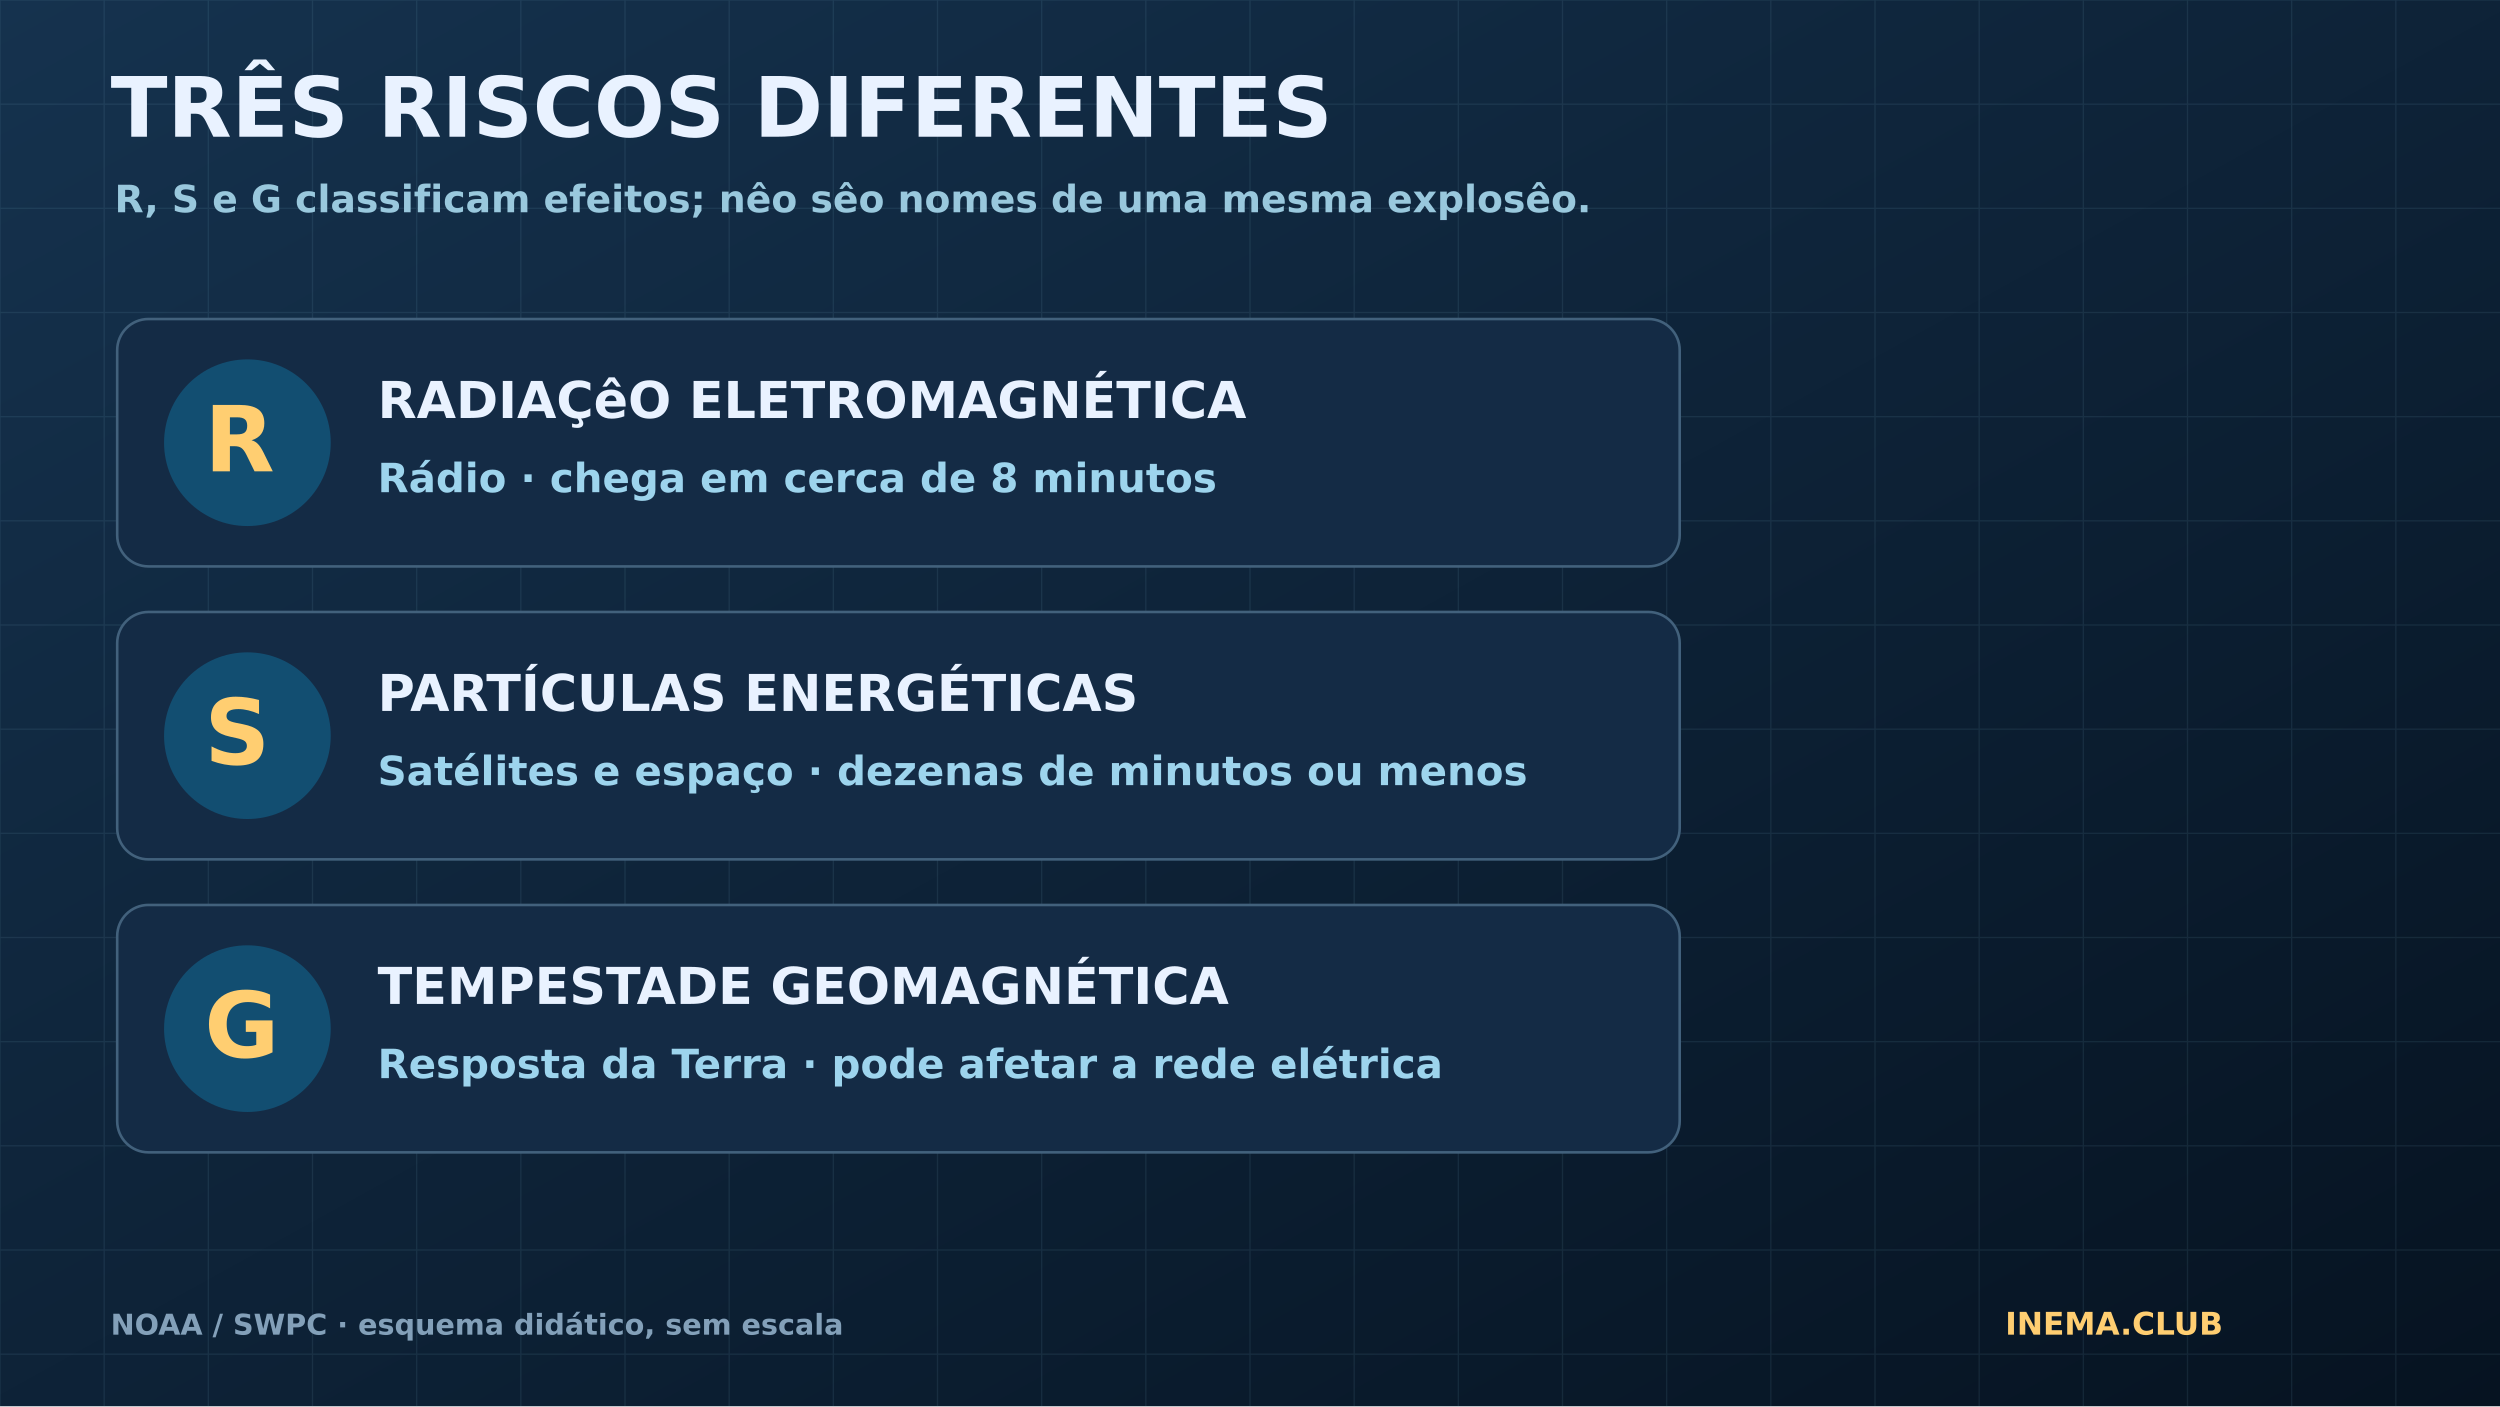
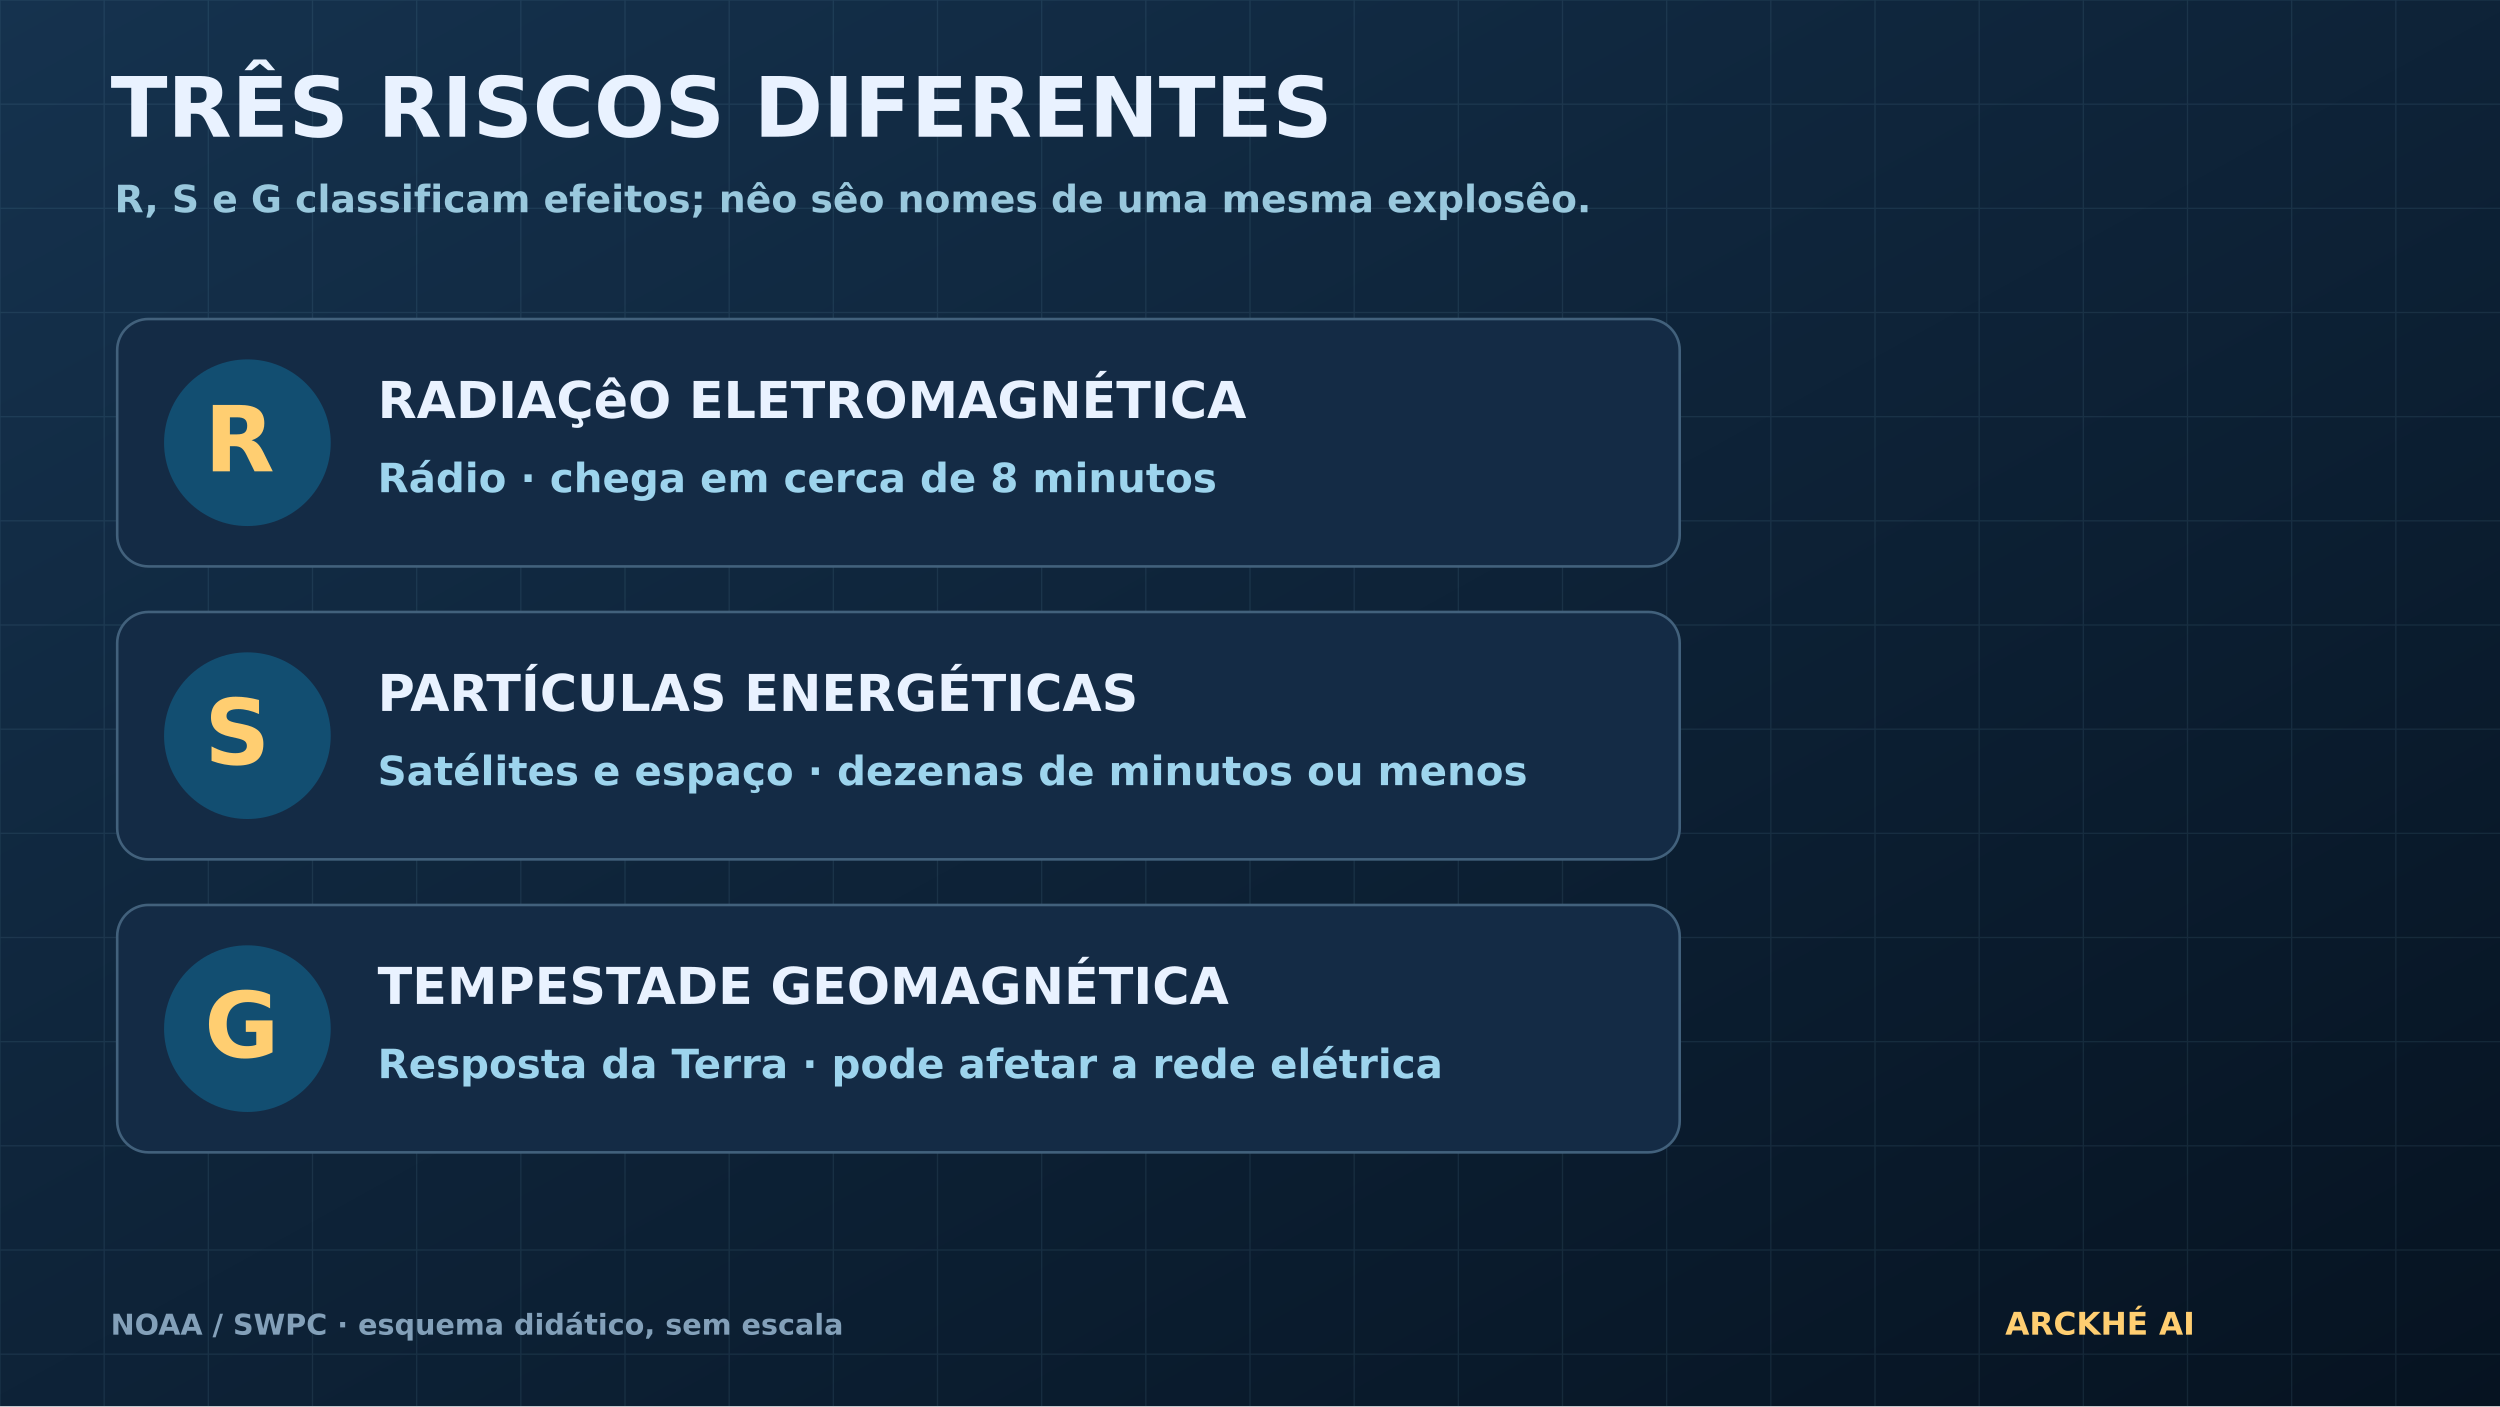
<svg xmlns="http://www.w3.org/2000/svg" width="1920" height="1080" viewBox="0 0 1920 1080">
  <defs>
    <radialGradient id="sun">
      <stop stop-color="#fff0a0" />
      <stop offset=".5" stop-color="#ffad35" />
      <stop offset="1" stop-color="#d85212" />
    </radialGradient>
    <radialGradient id="earth" cx=".25" cy=".25">
      <stop stop-color="#39c1f8" />
      <stop offset=".7" stop-color="#1472b0" />
      <stop offset="1" stop-color="#062c53" />
    </radialGradient>
    <linearGradient id="bg" x2="1" y2="1">
      <stop stop-color="#15324e" />
      <stop offset="1" stop-color="#061321" />
    </linearGradient>
    <marker id="arrow" viewBox="0 0 10 10" refX="9" refY="5" markerWidth="3" markerHeight="3" orient="auto-start-reverse">
      <path d="M0 0 L10 5 L0 10Z" fill="#47d8fa" />
    </marker>
  </defs>
  <rect width="1920" height="1080" fill="url(#bg)" />
  <g opacity=".09" stroke="#96d4ed">
    <path d="M0,0 H1920 M0,0 V1080" />
    <path d="M0,80 H1920 M80,0 V1080" />
    <path d="M0,160 H1920 M160,0 V1080" />
    <path d="M0,240 H1920 M240,0 V1080" />
    <path d="M0,320 H1920 M320,0 V1080" />
    <path d="M0,400 H1920 M400,0 V1080" />
    <path d="M0,480 H1920 M480,0 V1080" />
    <path d="M0,560 H1920 M560,0 V1080" />
    <path d="M0,640 H1920 M640,0 V1080" />
    <path d="M0,720 H1920 M720,0 V1080" />
    <path d="M0,800 H1920 M800,0 V1080" />
    <path d="M0,880 H1920 M880,0 V1080" />
    <path d="M0,960 H1920 M960,0 V1080" />
    <path d="M0,1040 H1920 M1040,0 V1080" />
    <path d="M0,1120 H1920 M1120,0 V1080" />
    <path d="M0,1200 H1920 M1200,0 V1080" />
    <path d="M0,1280 H1920 M1280,0 V1080" />
    <path d="M0,1360 H1920 M1360,0 V1080" />
    <path d="M0,1440 H1920 M1440,0 V1080" />
    <path d="M0,1520 H1920 M1520,0 V1080" />
    <path d="M0,1600 H1920 M1600,0 V1080" />
    <path d="M0,1680 H1920 M1680,0 V1080" />
    <path d="M0,1760 H1920 M1760,0 V1080" />
    <path d="M0,1840 H1920 M1840,0 V1080" />
  </g>
  <text x="85" y="105" font-size="64" fill="#e9f2ff" font-family="DejaVu Sans,sans-serif" font-weight="bold">TRÊS RISCOS DIFERENTES</text>
  <text x="88" y="163" font-size="29" fill="#99c8dd" font-family="DejaVu Sans,sans-serif" font-weight="bold">R, S e G classificam efeitos; nêo sêo nomes de uma mesma explosêo.</text>
  <rect x="90" y="245" width="1200" height="190" rx="24" fill="#142b45" stroke="#42617c" stroke-width="2" />
  <circle cx="190" cy="340" r="64" fill="#124e71" />
  <text x="157" y="362" font-size="70" fill="#ffce71" font-family="DejaVu Sans,sans-serif" font-weight="bold">R</text>
  <text x="290" y="321" font-size="39" fill="#e9f2ff" font-family="DejaVu Sans,sans-serif" font-weight="bold">RADIAÇêO ELETROMAGNÉTICA</text>
  <text x="290" y="378" font-size="31" fill="#9dd4ed" font-family="DejaVu Sans,sans-serif" font-weight="bold">Rádio · chega em cerca de 8 minutos</text>
  <rect x="90" y="470" width="1200" height="190" rx="24" fill="#142b45" stroke="#42617c" stroke-width="2" />
  <circle cx="190" cy="565" r="64" fill="#124e71" />
  <text x="157" y="587" font-size="70" fill="#ffce71" font-family="DejaVu Sans,sans-serif" font-weight="bold">S</text>
  <text x="290" y="546" font-size="39" fill="#e9f2ff" font-family="DejaVu Sans,sans-serif" font-weight="bold">PARTÍCULAS ENERGÉTICAS</text>
  <text x="290" y="603" font-size="31" fill="#9dd4ed" font-family="DejaVu Sans,sans-serif" font-weight="bold">Satélites e espaço · dezenas de minutos ou menos</text>
  <rect x="90" y="695" width="1200" height="190" rx="24" fill="#142b45" stroke="#42617c" stroke-width="2" />
  <circle cx="190" cy="790" r="64" fill="#124e71" />
  <text x="157" y="812" font-size="70" fill="#ffce71" font-family="DejaVu Sans,sans-serif" font-weight="bold">G</text>
  <text x="290" y="771" font-size="39" fill="#e9f2ff" font-family="DejaVu Sans,sans-serif" font-weight="bold">TEMPESTADE GEOMAGNÉTICA</text>
  <text x="290" y="828" font-size="31" fill="#9dd4ed" font-family="DejaVu Sans,sans-serif" font-weight="bold">Resposta da Terra · pode afetar a rede elétrica</text>
  <text x="85" y="1025" font-size="22" fill="#83a0b9" font-family="DejaVu Sans,sans-serif" font-weight="bold">NOAA / SWPC · esquema didático, sem escala</text>
-   <text x="1540" y="1025" font-size="24" fill="#ffce71" font-family="DejaVu Sans,sans-serif" font-weight="bold">INEMA.CLUB</text>
+   <text x="1540" y="1025" font-size="24" fill="#ffce71" font-family="DejaVu Sans,sans-serif" font-weight="bold">ARCKHÉ AI</text>
</svg>
